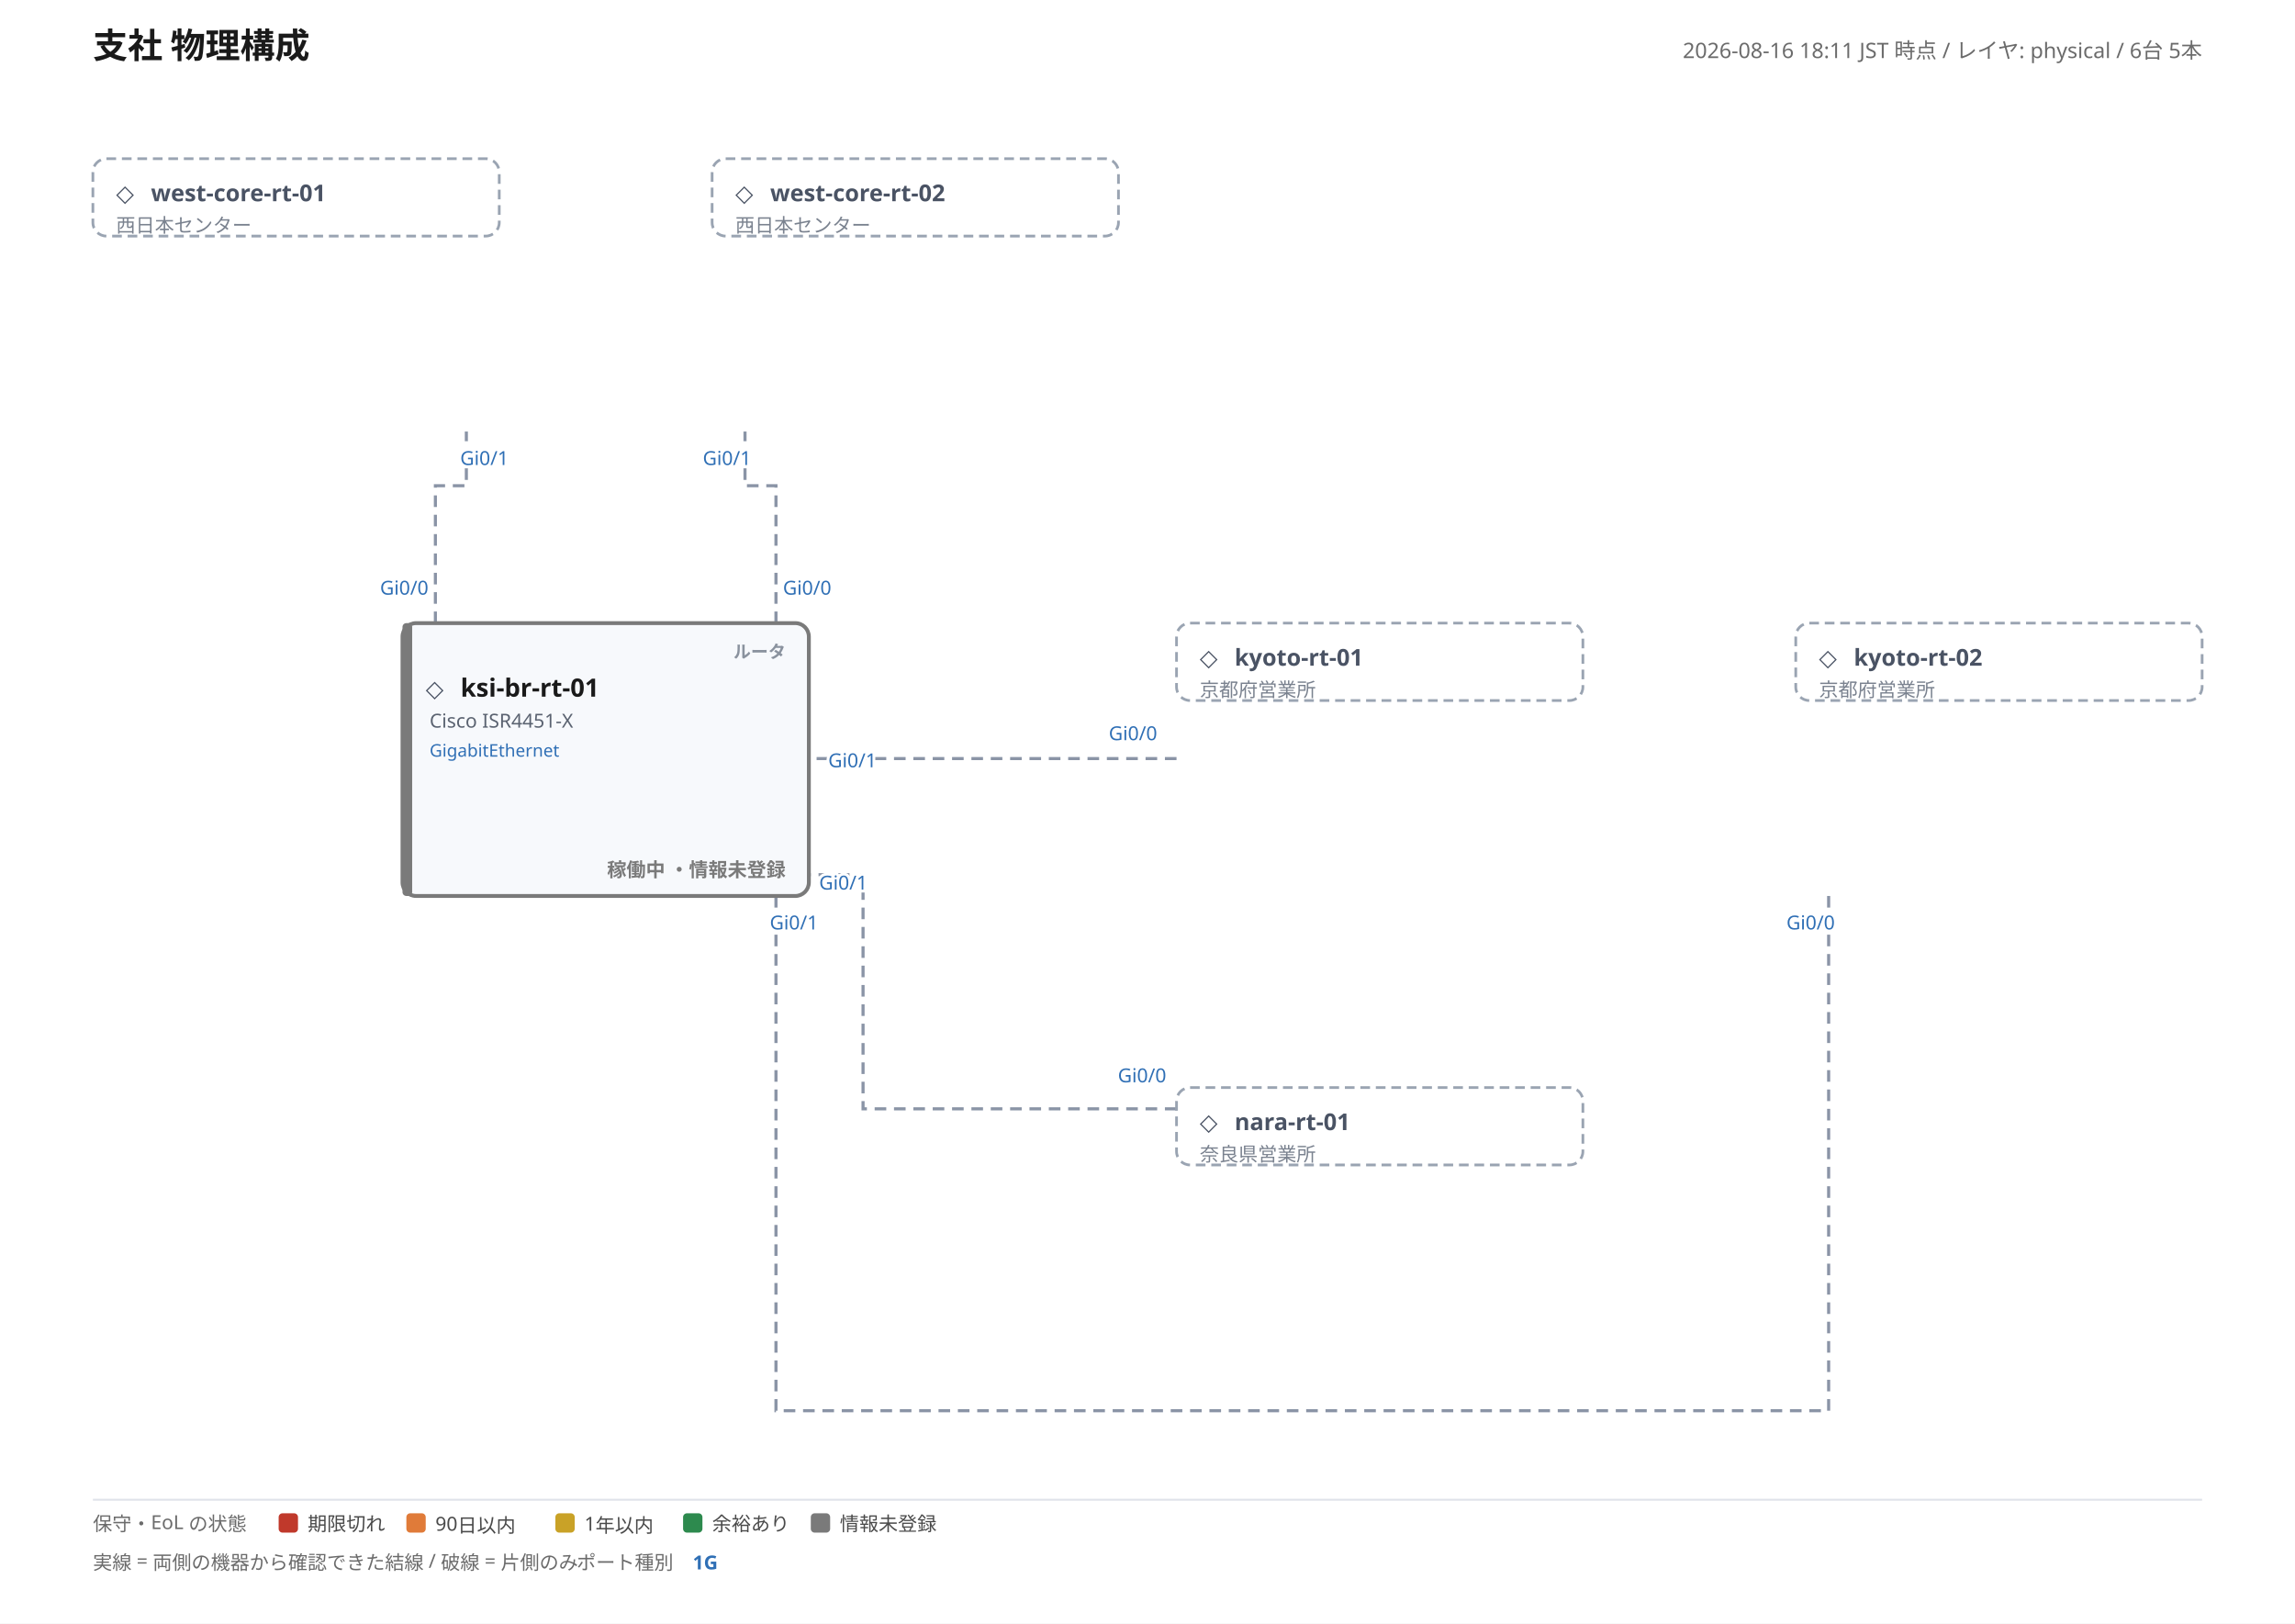
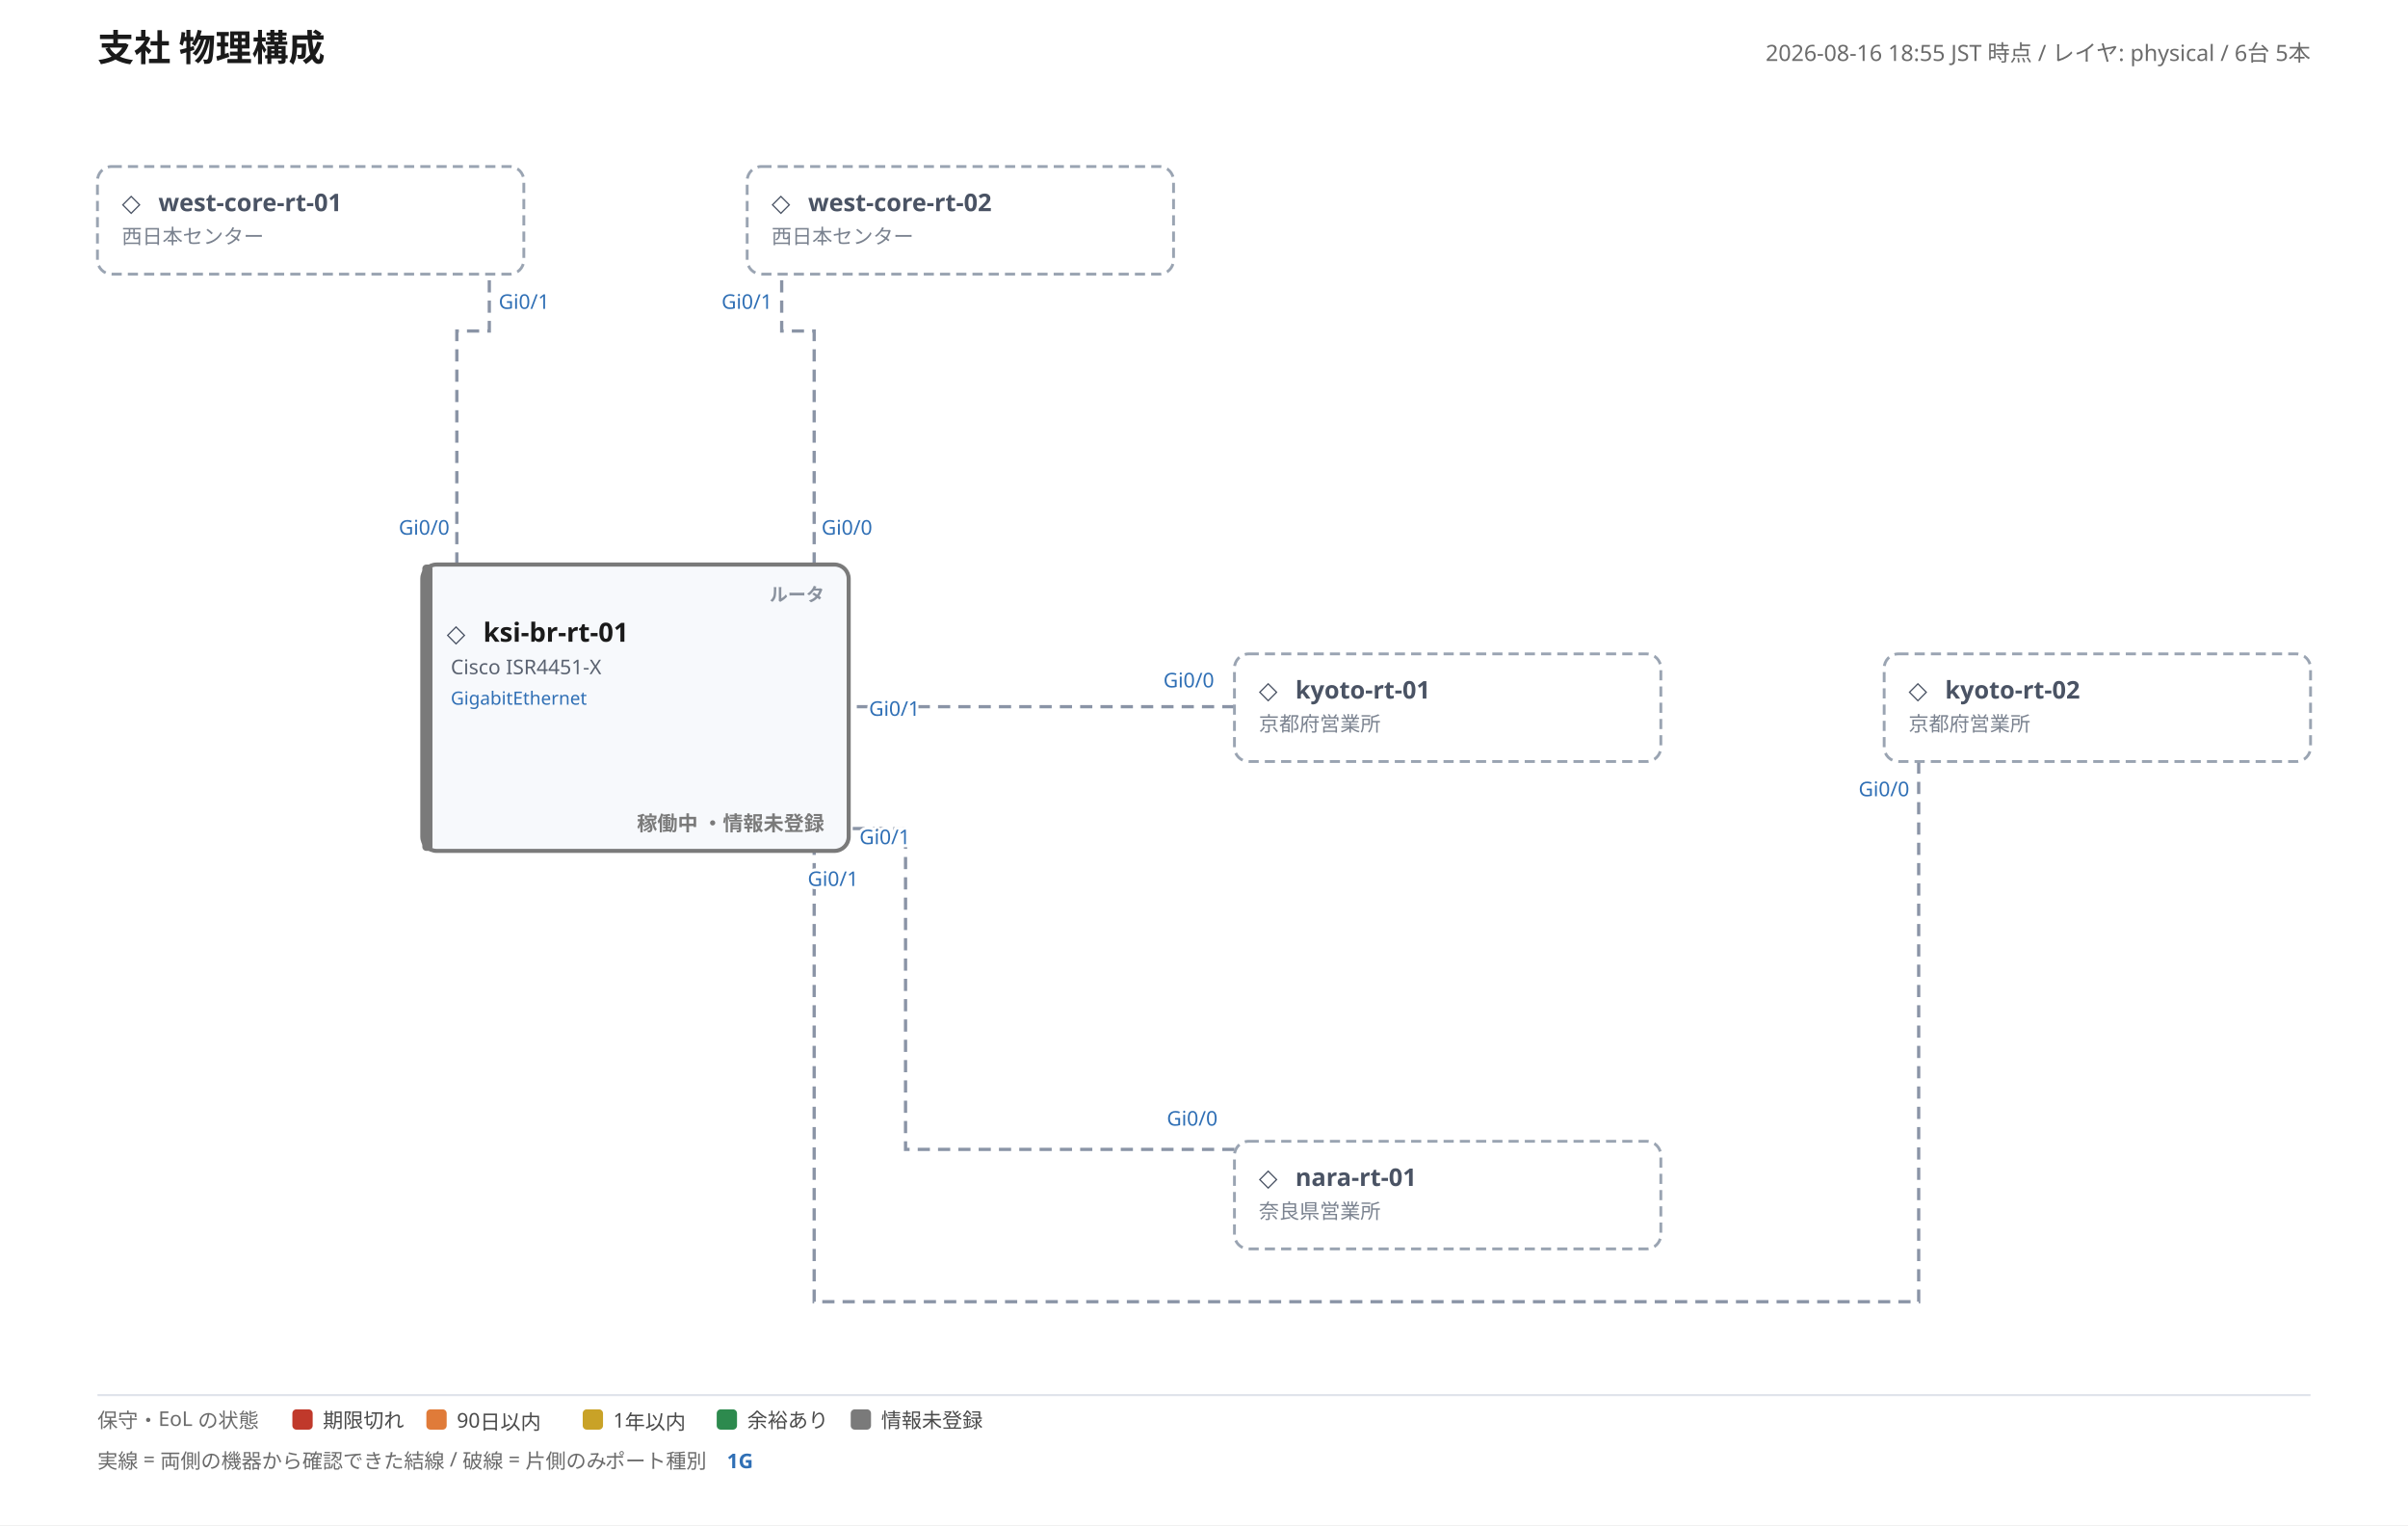
- <svg xmlns="http://www.w3.org/2000/svg" width="1186" height="839" viewBox="0 0 1186 839" font-family="'Yu Gothic', 'Hiragino Kaku Gothic ProN', Meiryo, 'Noto Sans JP', sans-serif">
+ <svg xmlns="http://www.w3.org/2000/svg" width="1186" height="751" viewBox="0 0 1186 751" font-family="'Yu Gothic', 'Hiragino Kaku Gothic ProN', Meiryo, 'Noto Sans JP', sans-serif">
  <rect width="100%" height="100%" fill="#ffffff" />
  <text x="48" y="30" font-size="18" font-weight="700" fill="#1a1a1a">支社 物理構成</text>
-   <text x="1138" y="30" font-size="11" fill="#6b6b6b" text-anchor="end">2026-08-16 18:11 JST 時点 / レイヤ: physical / 6台 5本</text>
-   <polyline points="225,322 225,251 241,251 241,223" fill="none" stroke="#8a94a6" stroke-width="1.6" stroke-dasharray="6 4" />
-   <text class="port-label" x="221.4" y="307.3" font-size="10" fill="#2f6fb5" text-anchor="end" paint-order="stroke" stroke="#ffffff" stroke-width="3">Gi0/0</text>
-   <text class="port-label" x="237.8" y="240.3" font-size="10" fill="#2f6fb5" text-anchor="start" paint-order="stroke" stroke="#ffffff" stroke-width="3">Gi0/1</text>
-   <polyline points="401,322 401,251 385,251 385,223" fill="none" stroke="#8a94a6" stroke-width="1.6" stroke-dasharray="6 4" />
-   <text class="port-label" x="404.6" y="307.3" font-size="10" fill="#2f6fb5" text-anchor="start" paint-order="stroke" stroke="#ffffff" stroke-width="3">Gi0/0</text>
-   <text class="port-label" x="388.2" y="240.3" font-size="10" fill="#2f6fb5" text-anchor="end" paint-order="stroke" stroke="#ffffff" stroke-width="3">Gi0/1</text>
-   <polyline points="608,392 418,392" fill="none" stroke="#8a94a6" stroke-width="1.6" stroke-dasharray="6 4" />
-   <text class="port-label" x="598.0" y="382.5" font-size="10" fill="#2f6fb5" text-anchor="end" paint-order="stroke" stroke="#ffffff" stroke-width="3">Gi0/0</text>
-   <text class="port-label" x="428.0" y="396.5" font-size="10" fill="#2f6fb5" text-anchor="start" paint-order="stroke" stroke="#ffffff" stroke-width="3">Gi0/1</text>
-   <polyline points="945,463 945,729 401,729 401,463" fill="none" stroke="#8a94a6" stroke-width="1.6" stroke-dasharray="6 4" />
-   <text class="port-label" x="948.2" y="480.3" font-size="10" fill="#2f6fb5" text-anchor="end" paint-order="stroke" stroke="#ffffff" stroke-width="3">Gi0/0</text>
-   <text class="port-label" x="397.8" y="480.3" font-size="10" fill="#2f6fb5" text-anchor="start" paint-order="stroke" stroke="#ffffff" stroke-width="3">Gi0/1</text>
-   <polyline points="608,573 446,573 446,452 418,452" fill="none" stroke="#8a94a6" stroke-width="1.6" stroke-dasharray="6 4" />
-   <text class="port-label" x="602.7" y="559.3" font-size="10" fill="#2f6fb5" text-anchor="end" paint-order="stroke" stroke="#ffffff" stroke-width="3">Gi0/0</text>
-   <text class="port-label" x="423.3" y="459.7" font-size="10" fill="#2f6fb5" text-anchor="start" paint-order="stroke" stroke="#ffffff" stroke-width="3">Gi0/1</text>
+   <text x="1138" y="30" font-size="11" fill="#6b6b6b" text-anchor="end">2026-08-16 18:55 JST 時点 / レイヤ: physical / 6台 5本</text>
+   <polyline points="225,278 225,163 241,163 241,135" fill="none" stroke="#8a94a6" stroke-width="1.6" stroke-dasharray="6 4" />
+   <text class="port-label" x="221.4" y="263.3" font-size="10" fill="#2f6fb5" text-anchor="end" paint-order="stroke" stroke="#ffffff" stroke-width="3">Gi0/0</text>
+   <text class="port-label" x="245.6" y="152.1" font-size="10" fill="#2f6fb5" text-anchor="start" paint-order="stroke" stroke="#ffffff" stroke-width="3">Gi0/1</text>
+   <polyline points="401,278 401,163 385,163 385,135" fill="none" stroke="#8a94a6" stroke-width="1.6" stroke-dasharray="6 4" />
+   <text class="port-label" x="404.6" y="263.3" font-size="10" fill="#2f6fb5" text-anchor="start" paint-order="stroke" stroke="#ffffff" stroke-width="3">Gi0/0</text>
+   <text class="port-label" x="380.4" y="152.1" font-size="10" fill="#2f6fb5" text-anchor="end" paint-order="stroke" stroke="#ffffff" stroke-width="3">Gi0/1</text>
+   <polyline points="608,348 418,348" fill="none" stroke="#8a94a6" stroke-width="1.6" stroke-dasharray="6 4" />
+   <text class="port-label" x="598.0" y="338.5" font-size="10" fill="#2f6fb5" text-anchor="end" paint-order="stroke" stroke="#ffffff" stroke-width="3">Gi0/0</text>
+   <text class="port-label" x="428.0" y="352.5" font-size="10" fill="#2f6fb5" text-anchor="start" paint-order="stroke" stroke="#ffffff" stroke-width="3">Gi0/1</text>
+   <polyline points="945,375 945,641 401,641 401,419" fill="none" stroke="#8a94a6" stroke-width="1.6" stroke-dasharray="6 4" />
+   <text class="port-label" x="940.4" y="392.1" font-size="10" fill="#2f6fb5" text-anchor="end" paint-order="stroke" stroke="#ffffff" stroke-width="3">Gi0/0</text>
+   <text class="port-label" x="397.8" y="436.3" font-size="10" fill="#2f6fb5" text-anchor="start" paint-order="stroke" stroke="#ffffff" stroke-width="3">Gi0/1</text>
+   <polyline points="608,566 446,566 446,408 418,408" fill="none" stroke="#8a94a6" stroke-width="1.6" stroke-dasharray="6 4" />
+   <text class="port-label" x="599.7" y="554.3" font-size="10" fill="#2f6fb5" text-anchor="end" paint-order="stroke" stroke="#ffffff" stroke-width="3">Gi0/0</text>
+   <text class="port-label" x="423.3" y="415.7" font-size="10" fill="#2f6fb5" text-anchor="start" paint-order="stroke" stroke="#ffffff" stroke-width="3">Gi0/1</text>
  <g>
-     <rect x="48" y="82" width="210" height="40" rx="7" fill="none" stroke="#9aa4b2" stroke-width="1.4" stroke-dasharray="5 3" />
+     <rect x="48" y="82" width="210" height="53" rx="7" fill="none" stroke="#9aa4b2" stroke-width="1.4" stroke-dasharray="5 3" />
    <text x="60" y="104" font-size="12" fill="#4a5364">◇</text>
    <text x="78" y="104" font-size="12" font-weight="700" fill="#4a5364">west-core-rt-01</text>
    <text x="60" y="120" font-size="10" fill="#7a828f">西日本センター</text>
  </g>
  <g>
-     <rect x="368" y="82" width="210" height="40" rx="7" fill="none" stroke="#9aa4b2" stroke-width="1.4" stroke-dasharray="5 3" />
+     <rect x="368" y="82" width="210" height="53" rx="7" fill="none" stroke="#9aa4b2" stroke-width="1.4" stroke-dasharray="5 3" />
    <text x="380" y="104" font-size="12" fill="#4a5364">◇</text>
    <text x="398" y="104" font-size="12" font-weight="700" fill="#4a5364">west-core-rt-02</text>
    <text x="380" y="120" font-size="10" fill="#7a828f">西日本センター</text>
  </g>
  <g>
-     <rect x="208" y="322" width="210" height="141" rx="7" fill="#f7f9fc" stroke="#7a7a7a" stroke-width="2" />
-     <rect x="208" y="322" width="5" height="141" rx="2" fill="#7a7a7a" />
-     <text x="406" y="340" font-size="9" font-weight="700" fill="#8a929e" text-anchor="end">ルータ</text>
-     <text x="220" y="360" font-size="12" fill="#4a5364">◇</text>
-     <text x="238" y="360" font-size="13" font-weight="700" fill="#1a1a1a">ksi-br-rt-01</text>
-     <text x="222" y="376" font-size="10" fill="#5a6270">Cisco ISR4451-X</text>
-     <text x="222" y="391" font-size="9">
+     <rect x="208" y="278" width="210" height="141" rx="7" fill="#f7f9fc" stroke="#7a7a7a" stroke-width="2" />
+     <rect x="208" y="278" width="5" height="141" rx="2" fill="#7a7a7a" />
+     <text x="406" y="296" font-size="9" font-weight="700" fill="#8a929e" text-anchor="end">ルータ</text>
+     <text x="220" y="316" font-size="12" fill="#4a5364">◇</text>
+     <text x="238" y="316" font-size="13" font-weight="700" fill="#1a1a1a">ksi-br-rt-01</text>
+     <text x="222" y="332" font-size="10" fill="#5a6270">Cisco ISR4451-X</text>
+     <text x="222" y="347" font-size="9">
      <tspan fill="#2f6fb5">GigabitEthernet</tspan>
    </text>
-     <text x="406" y="453" font-size="10" font-weight="600" fill="#7a7a7a" text-anchor="end">稼働中 ・情報未登録</text>
+     <text x="406" y="409" font-size="10" font-weight="600" fill="#7a7a7a" text-anchor="end">稼働中 ・情報未登録</text>
  </g>
  <g>
-     <rect x="608" y="322" width="210" height="40" rx="7" fill="none" stroke="#9aa4b2" stroke-width="1.4" stroke-dasharray="5 3" />
+     <rect x="608" y="322" width="210" height="53" rx="7" fill="none" stroke="#9aa4b2" stroke-width="1.4" stroke-dasharray="5 3" />
    <text x="620" y="344" font-size="12" fill="#4a5364">◇</text>
    <text x="638" y="344" font-size="12" font-weight="700" fill="#4a5364">kyoto-rt-01</text>
    <text x="620" y="360" font-size="10" fill="#7a828f">京都府営業所</text>
  </g>
  <g>
-     <rect x="928" y="322" width="210" height="40" rx="7" fill="none" stroke="#9aa4b2" stroke-width="1.4" stroke-dasharray="5 3" />
+     <rect x="928" y="322" width="210" height="53" rx="7" fill="none" stroke="#9aa4b2" stroke-width="1.4" stroke-dasharray="5 3" />
    <text x="940" y="344" font-size="12" fill="#4a5364">◇</text>
    <text x="958" y="344" font-size="12" font-weight="700" fill="#4a5364">kyoto-rt-02</text>
    <text x="940" y="360" font-size="10" fill="#7a828f">京都府営業所</text>
  </g>
  <g>
-     <rect x="608" y="562" width="210" height="40" rx="7" fill="none" stroke="#9aa4b2" stroke-width="1.4" stroke-dasharray="5 3" />
+     <rect x="608" y="562" width="210" height="53" rx="7" fill="none" stroke="#9aa4b2" stroke-width="1.4" stroke-dasharray="5 3" />
    <text x="620" y="584" font-size="12" fill="#4a5364">◇</text>
    <text x="638" y="584" font-size="12" font-weight="700" fill="#4a5364">nara-rt-01</text>
    <text x="620" y="600" font-size="10" fill="#7a828f">奈良県営業所</text>
  </g>
-   <line x1="48" y1="775" x2="1138" y2="775" stroke="#dfe3ea" stroke-width="1" />
-   <text x="48" y="791" font-size="10" fill="#6b6b6b">保守・EoL の状態</text>
-   <rect x="144" y="782" width="10" height="10" rx="2" fill="#c0392b" />
-   <text x="159" y="791" font-size="10" fill="#4a4a4a">期限切れ</text>
-   <rect x="210" y="782" width="10" height="10" rx="2" fill="#e07b39" />
-   <text x="225" y="791" font-size="10" fill="#4a4a4a">90日以内</text>
-   <rect x="287" y="782" width="10" height="10" rx="2" fill="#c9a227" />
-   <text x="302" y="791" font-size="10" fill="#4a4a4a">1年以内</text>
-   <rect x="353" y="782" width="10" height="10" rx="2" fill="#2d8a4e" />
-   <text x="368" y="791" font-size="10" fill="#4a4a4a">余裕あり</text>
-   <rect x="419" y="782" width="10" height="10" rx="2" fill="#7a7a7a" />
-   <text x="434" y="791" font-size="10" fill="#4a4a4a">情報未登録</text>
-   <text x="48" y="811" font-size="10" fill="#6b6b6b">実線 = 両側の機器から確認できた結線 / 破線 = 片側のみ</text>
-   <text x="298" y="811" font-size="10" fill="#6b6b6b">ポート種別</text>
-   <text x="358" y="811" font-size="10" fill="#2f6fb5" font-weight="700">1G</text>
+   <line x1="48" y1="687" x2="1138" y2="687" stroke="#dfe3ea" stroke-width="1" />
+   <text x="48" y="703" font-size="10" fill="#6b6b6b">保守・EoL の状態</text>
+   <rect x="144" y="694" width="10" height="10" rx="2" fill="#c0392b" />
+   <text x="159" y="703" font-size="10" fill="#4a4a4a">期限切れ</text>
+   <rect x="210" y="694" width="10" height="10" rx="2" fill="#e07b39" />
+   <text x="225" y="703" font-size="10" fill="#4a4a4a">90日以内</text>
+   <rect x="287" y="694" width="10" height="10" rx="2" fill="#c9a227" />
+   <text x="302" y="703" font-size="10" fill="#4a4a4a">1年以内</text>
+   <rect x="353" y="694" width="10" height="10" rx="2" fill="#2d8a4e" />
+   <text x="368" y="703" font-size="10" fill="#4a4a4a">余裕あり</text>
+   <rect x="419" y="694" width="10" height="10" rx="2" fill="#7a7a7a" />
+   <text x="434" y="703" font-size="10" fill="#4a4a4a">情報未登録</text>
+   <text x="48" y="723" font-size="10" fill="#6b6b6b">実線 = 両側の機器から確認できた結線 / 破線 = 片側のみ</text>
+   <text x="298" y="723" font-size="10" fill="#6b6b6b">ポート種別</text>
+   <text x="358" y="723" font-size="10" fill="#2f6fb5" font-weight="700">1G</text>
</svg>
